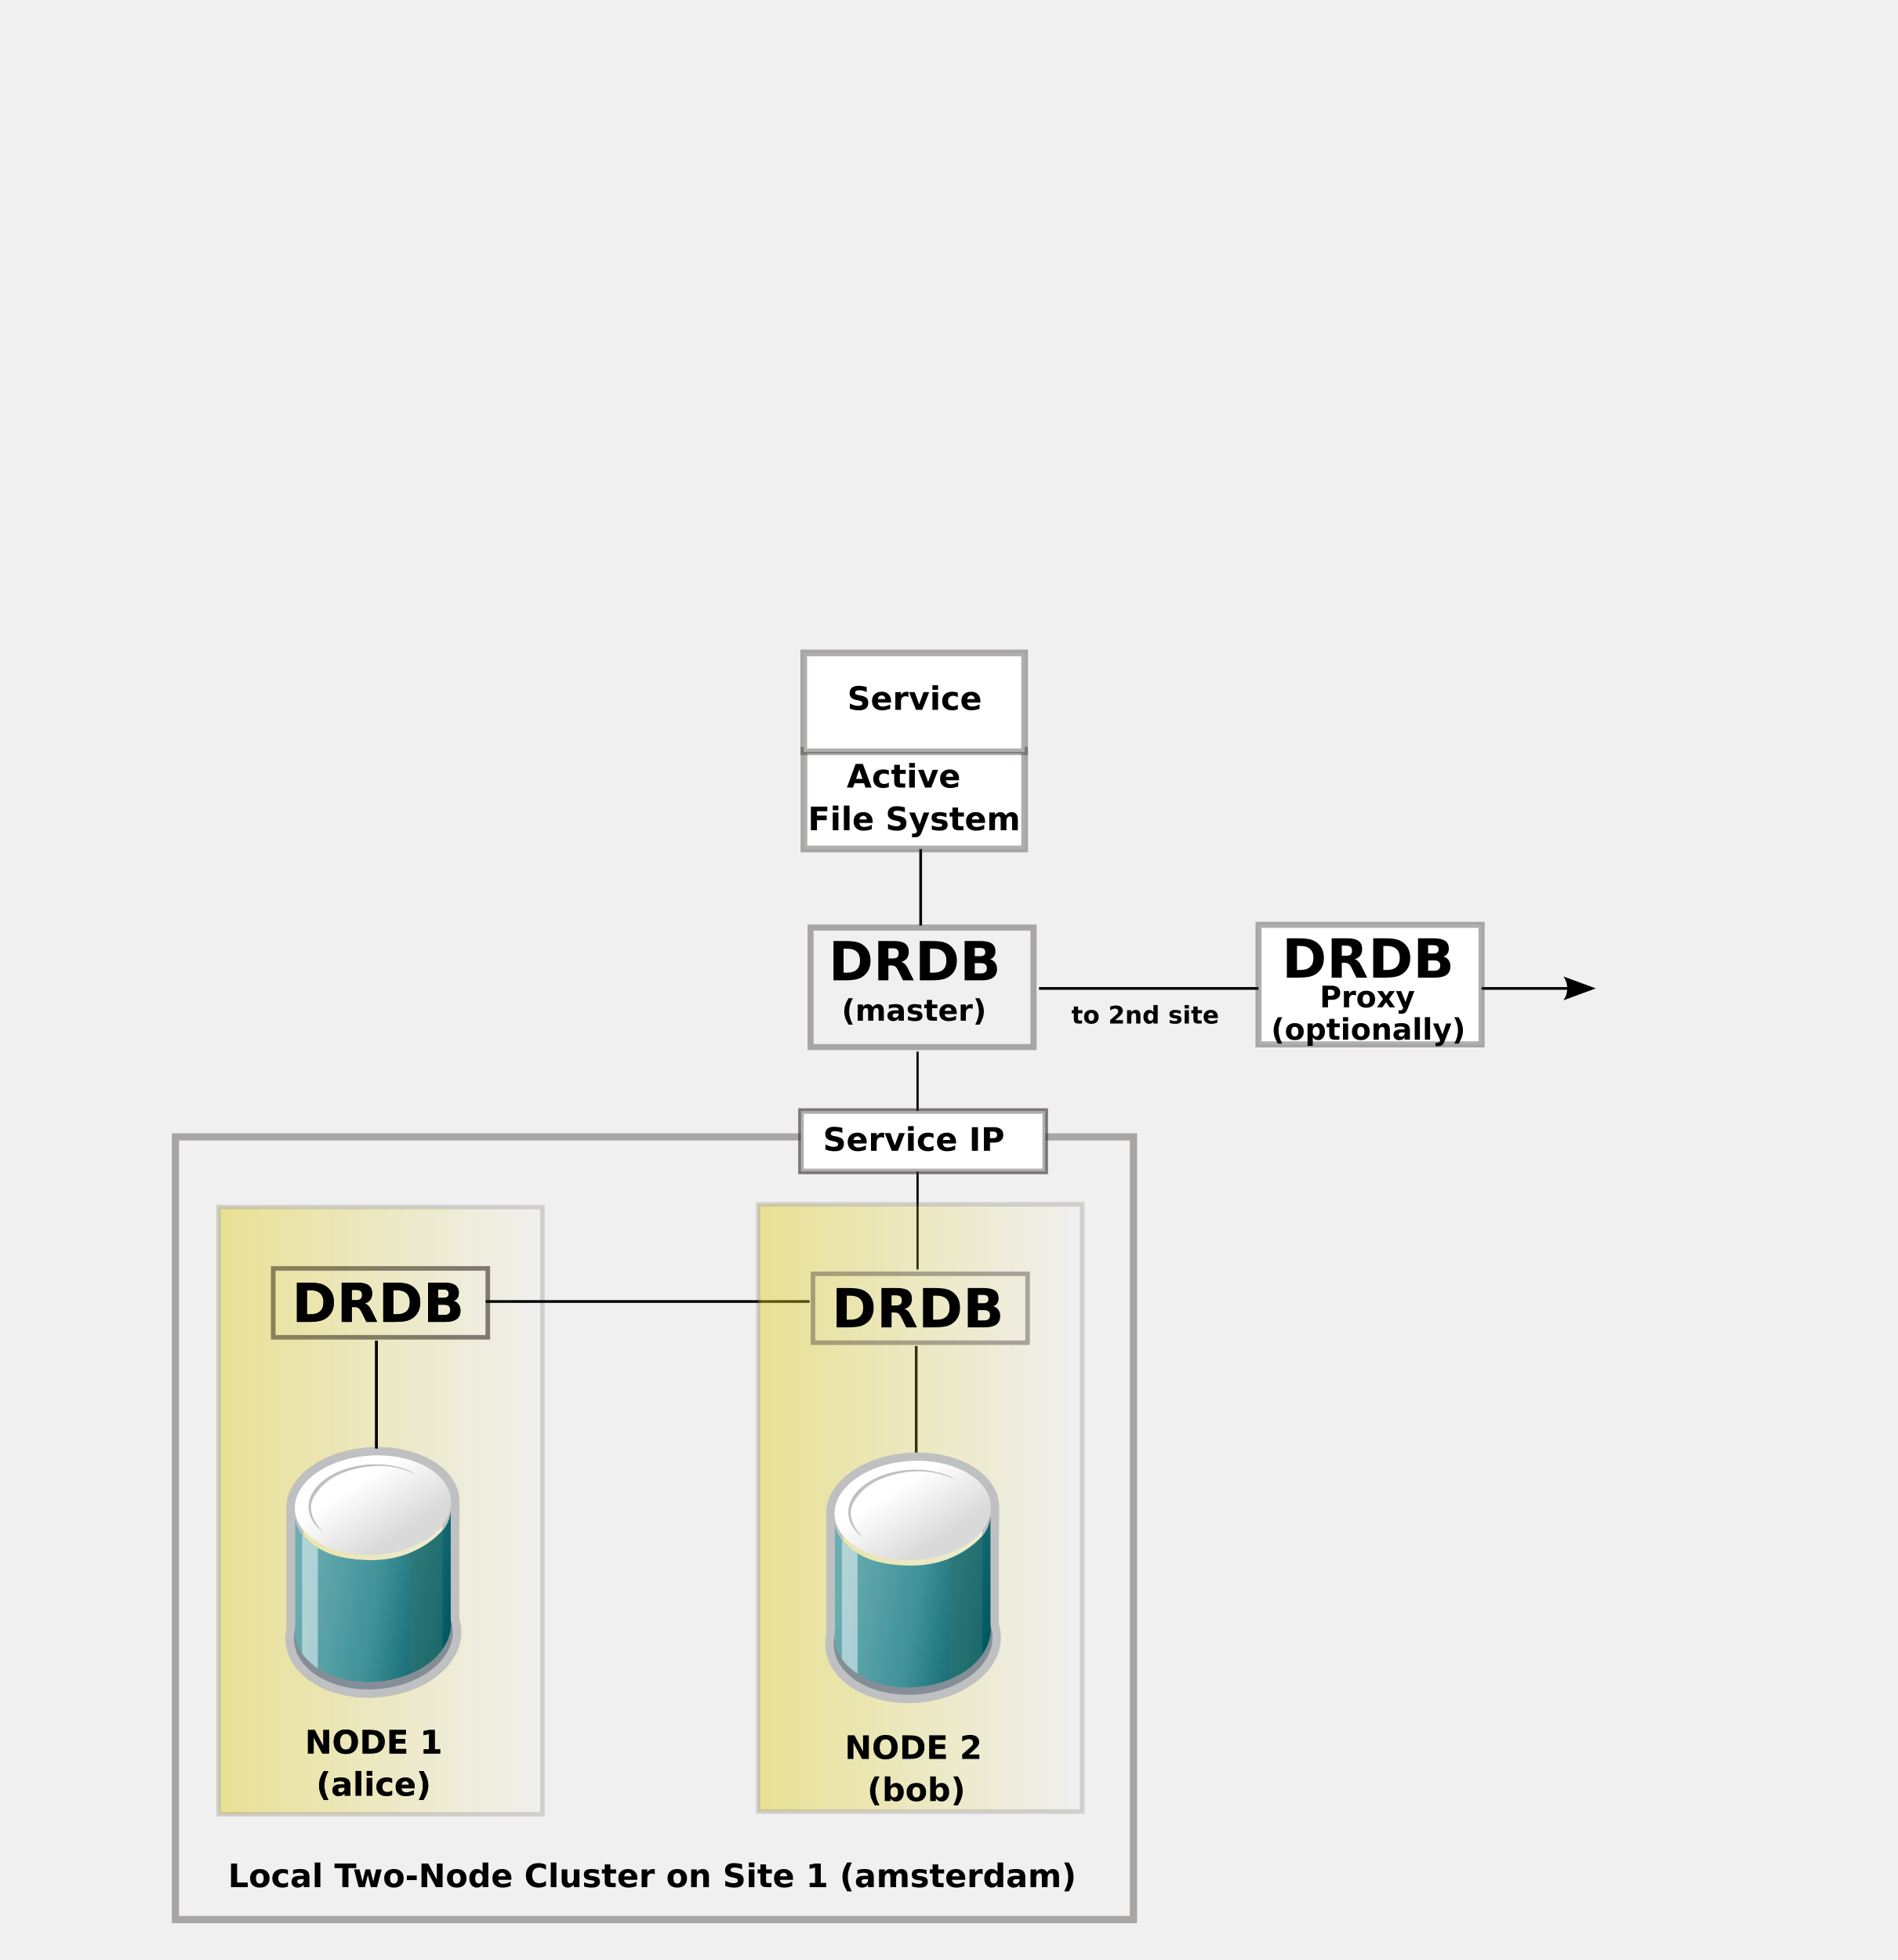
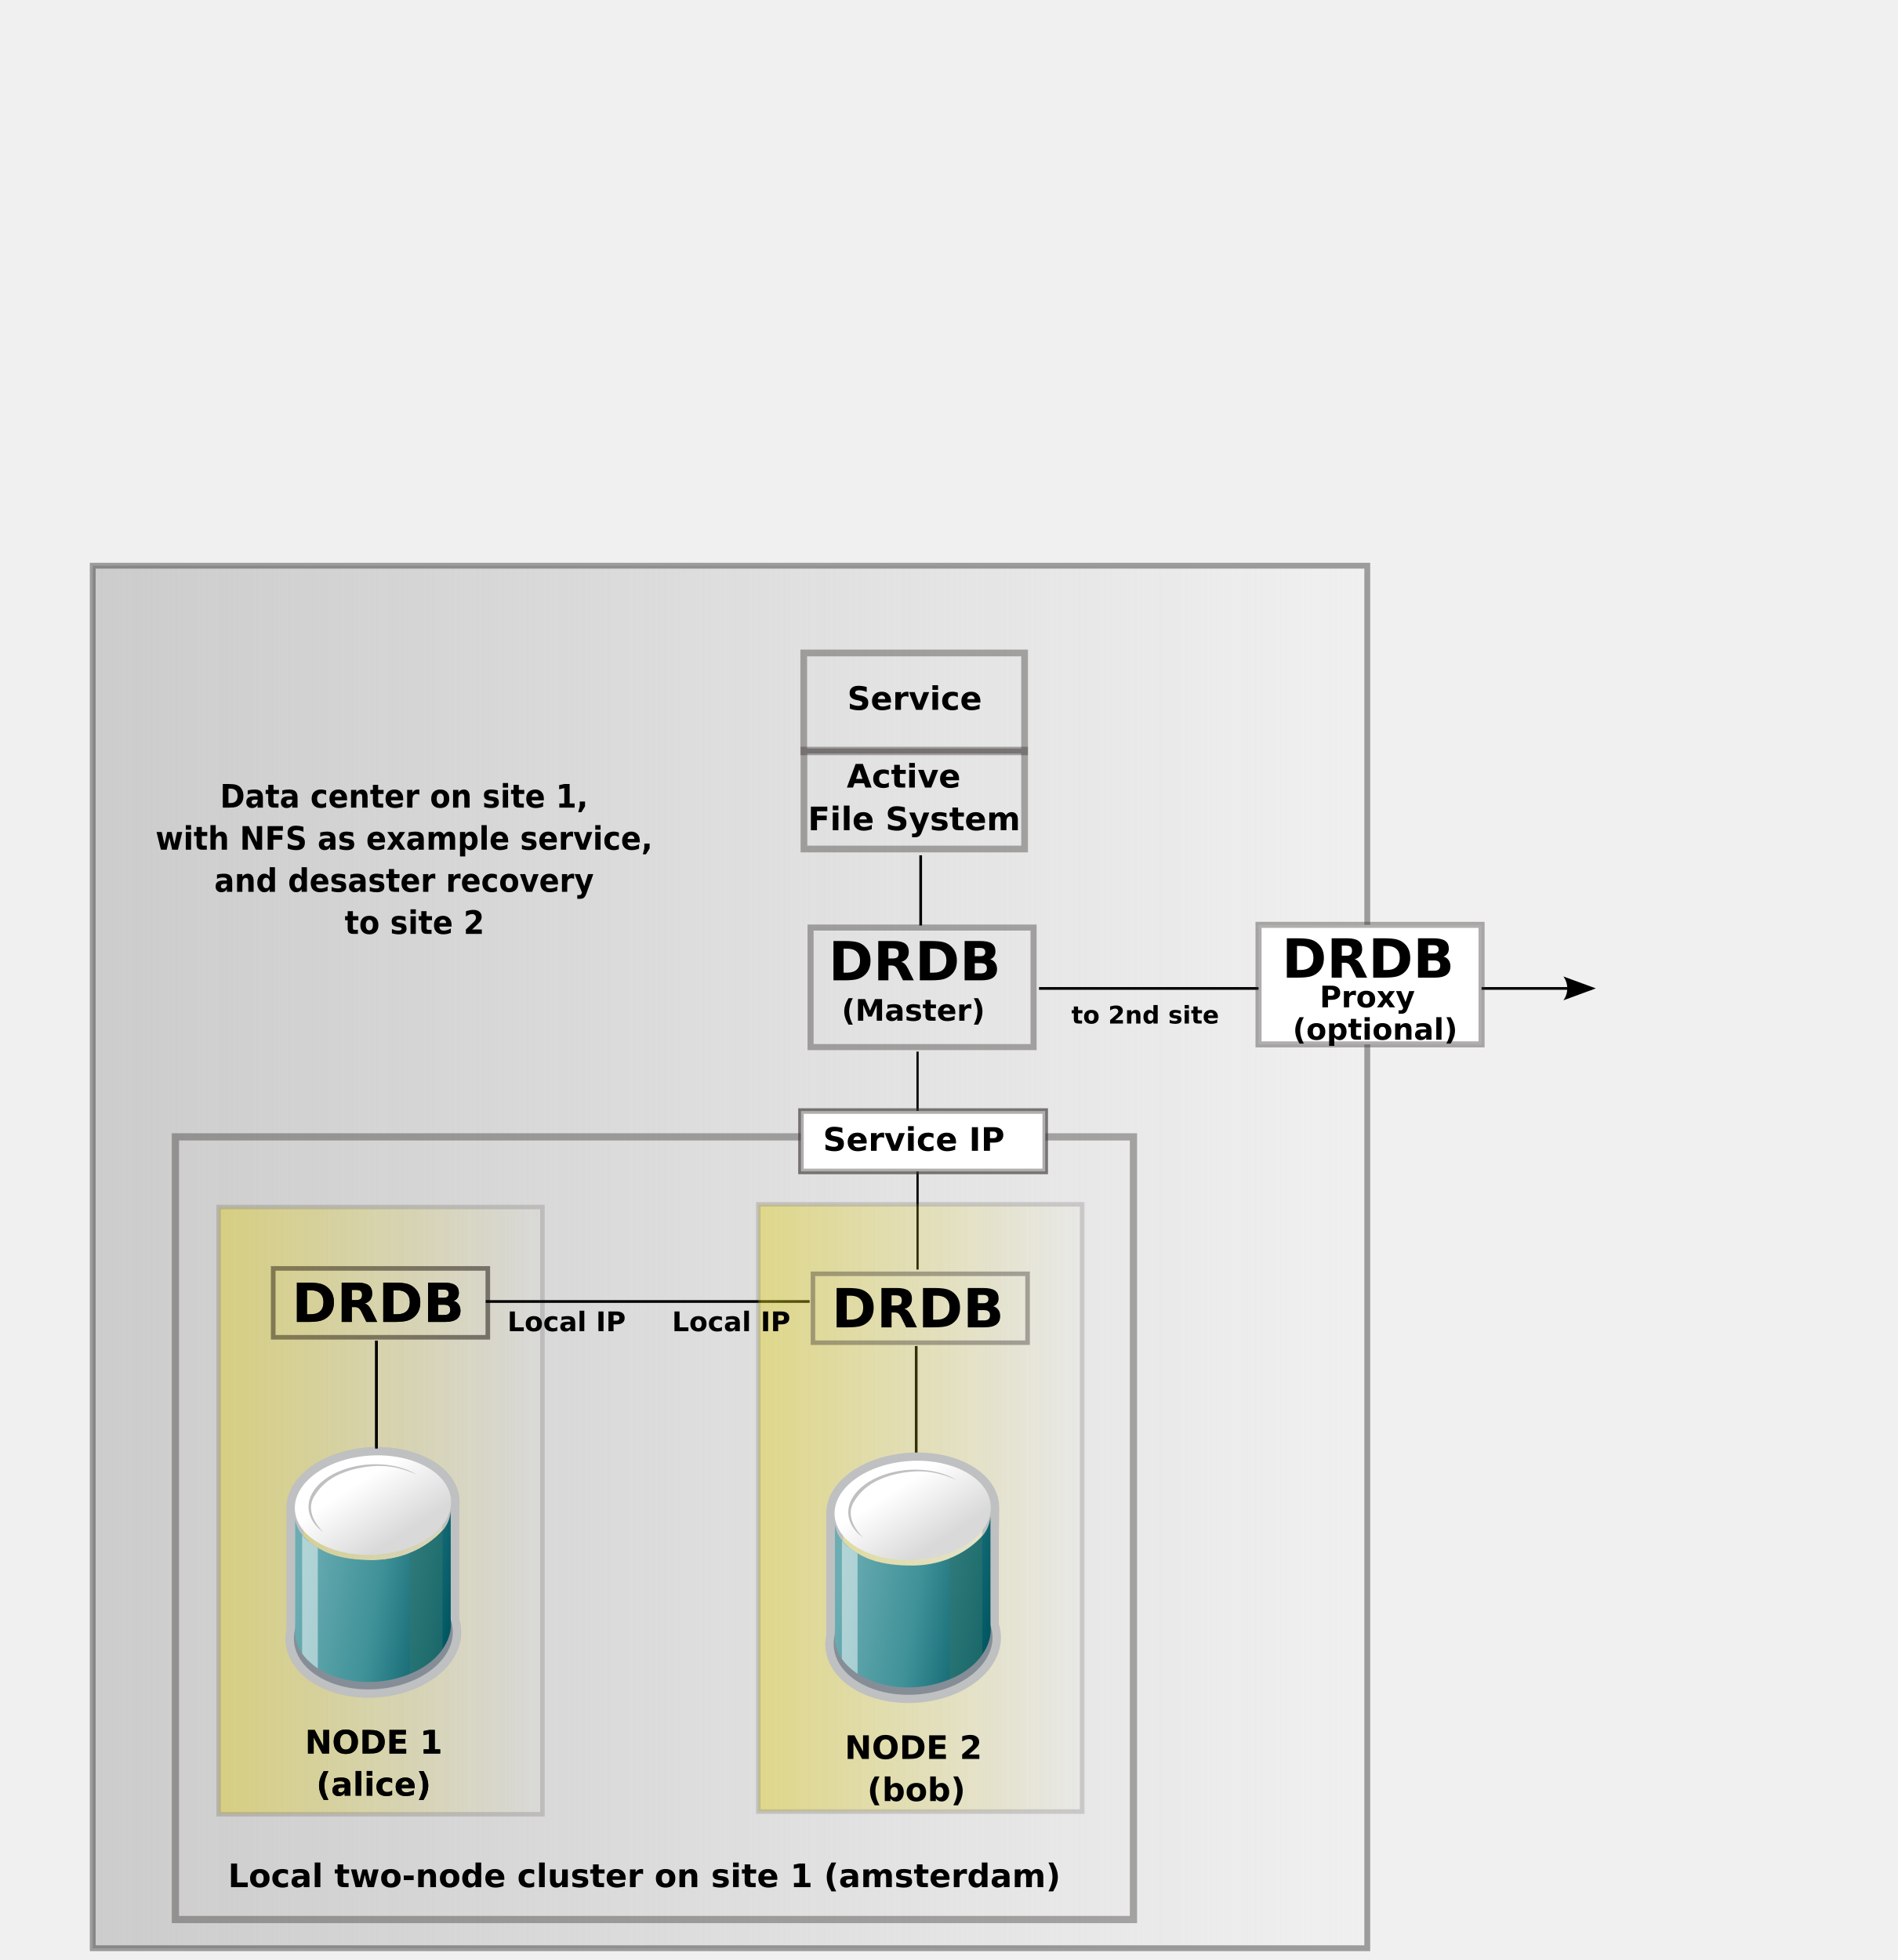
<svg xmlns="http://www.w3.org/2000/svg" xmlns:xlink="http://www.w3.org/1999/xlink" version="1.2" width="703.188" height="726.25" id="svg2">
  <defs id="defs4">
+     <linearGradient id="linearGradient6430">
+       <stop id="stop6432" style="stop-color:#cccccc;stop-opacity:1" offset="0" />
+       <stop id="stop6434" style="stop-color:#cccccc;stop-opacity:0" offset="1" />
+     </linearGradient>
+     <linearGradient id="linearGradient6363">
+       <stop id="stop6365" style="stop-color:#808000;stop-opacity:1" offset="0" />
+       <stop id="stop6367" style="stop-color:#808000;stop-opacity:0" offset="1" />
+     </linearGradient>
    <linearGradient id="linearGradient4055">
      <stop id="stop4057" style="stop-color:#000000;stop-opacity:1" offset="0" />
    </linearGradient>
    <linearGradient id="linearGradient14946">
      <stop id="stop14948" style="stop-color:#000000;stop-opacity:1" offset="0" />
      <stop id="stop14950" style="stop-color:#000000;stop-opacity:0" offset="1" />
    </linearGradient>
    <linearGradient id="linearGradient14862">
      <stop id="stop14864" style="stop-color:#decd1f;stop-opacity:1" offset="0" />
      <stop id="stop14866" style="stop-color:#decd1f;stop-opacity:0" offset="1" />
    </linearGradient>
    <linearGradient id="linearGradient14852">
      <stop id="stop14854" style="stop-color:#decd1f;stop-opacity:1" offset="0" />
      <stop id="stop14856" style="stop-color:#decd1f;stop-opacity:0" offset="1" />
    </linearGradient>
    <linearGradient id="linearGradient13113">
      <stop id="stop13115" style="stop-color:#393231;stop-opacity:1" offset="0" />
      <stop id="stop13117" style="stop-color:#393231;stop-opacity:0" offset="1" />
    </linearGradient>
    <linearGradient id="linearGradient12738">
      <stop id="stop12740" style="stop-color:#000000;stop-opacity:1" offset="0" />
    </linearGradient>
    <linearGradient id="linearGradient4685">
      <stop id="stop4687" style="stop-color:#000000;stop-opacity:1" offset="0" />
      <stop id="stop4689" style="stop-color:#000000;stop-opacity:0" offset="1" />
    </linearGradient>
    <marker refX="0" refY="0" orient="auto" id="marker4741" style="overflow:visible">
      <path d="M 8.719,4.034 -2.207,0.016 8.719,-4.002 c -1.745,2.372 -1.735,5.617 -6e-7,8.035 z" transform="matrix(-1.1,0,0,-1.1,-1.1,0)" id="path4505" style="font-size:12px;fill-rule:evenodd;stroke-width:0.625;stroke-linejoin:round" />
    </marker>
    <linearGradient id="linearGradient6317">
      <stop id="stop6319" style="stop-color:#000000;stop-opacity:1" offset="0" />
    </linearGradient>
    <marker refX="0" refY="0" orient="auto" id="Arrow2Lend" style="overflow:visible">
      <path d="M 8.719,4.034 -2.207,0.016 8.719,-4.002 c -1.745,2.372 -1.735,5.617 -6e-7,8.035 z" transform="matrix(-1.1,0,0,-1.1,-1.1,0)" id="path4446" style="fill-rule:evenodd;stroke-width:0.625;stroke-linejoin:round" />
    </marker>
    <marker refX="0" refY="0" orient="auto" id="Arrow2Lendh" style="overflow:visible">
      <path d="M 8.719,4.034 -2.207,0.016 8.719,-4.002 c -1.745,2.372 -1.735,5.617 -6e-7,8.035 z" transform="matrix(-1.1,0,0,-1.1,-1.1,0)" id="path6876" style="fill:#eb001d;fill-rule:evenodd;stroke:#eb001d;stroke-width:0.625;stroke-linejoin:round" />
    </marker>
    <marker refX="0" refY="0" orient="auto" id="Arrow2Lendhp" style="overflow:visible">
      <path d="M 8.719,4.034 -2.207,0.016 8.719,-4.002 c -1.745,2.372 -1.735,5.617 -6e-7,8.035 z" transform="matrix(-1.1,0,0,-1.1,-1.1,0)" id="path7121" style="fill:#eb1e51;fill-rule:evenodd;stroke:#eb1e51;stroke-width:0.625;stroke-linejoin:round" />
    </marker>
    <marker refX="0" refY="0" orient="auto" id="Arrow2Lendhpx" style="overflow:visible">
      <path d="M 8.719,4.034 -2.207,0.016 8.719,-4.002 c -1.745,2.372 -1.735,5.617 -6e-7,8.035 z" transform="matrix(-1.1,0,0,-1.1,-1.1,0)" id="path3122" style="fill:#ff0000;fill-rule:evenodd;stroke:#ff0000;stroke-width:0.625;stroke-linejoin:round" />
    </marker>
    <marker refX="0" refY="0" orient="auto" id="Arrow2Lendhpxl" style="overflow:visible">
      <path d="M 8.719,4.034 -2.207,0.016 8.719,-4.002 c -1.745,2.372 -1.735,5.617 -6e-7,8.035 z" transform="matrix(-1.1,0,0,-1.1,-1.1,0)" id="path6109" style="fill:#008e00;fill-rule:evenodd;stroke:#008e00;stroke-width:0.625;stroke-linejoin:round" />
    </marker>
    <marker refX="0" refY="0" orient="auto" id="Arrow2Lendhpxi" style="overflow:visible">
      <path d="M 8.719,4.034 -2.207,0.016 8.719,-4.002 c -1.745,2.372 -1.735,5.617 -6e-7,8.035 z" transform="matrix(-1.1,0,0,-1.1,-1.1,0)" id="path6834" style="fill:#007600;fill-rule:evenodd;stroke:#007600;stroke-width:0.625;stroke-linejoin:round" />
    </marker>
    <linearGradient x1="83.083" y1="557.162" x2="251.25" y2="557.162" id="linearGradient4695" xlink:href="#linearGradient4685" gradientUnits="userSpaceOnUse" />
    <linearGradient x1="438.562" y1="272.597" x2="456.949" y2="275.703" id="SVGID_29_" gradientUnits="userSpaceOnUse">
      <stop id="stop12283" style="stop-color:#6badb3;stop-opacity:1" offset="0" />
      <stop id="stop12285" style="stop-color:#3f9198;stop-opacity:1" offset="0.517" />
      <stop id="stop12287" style="stop-color:#005762;stop-opacity:1" offset="1" />
    </linearGradient>
    <linearGradient x1="445.584" y1="260.909" x2="452.468" y2="271.403" id="SVGID_30_" gradientUnits="userSpaceOnUse">
      <stop id="stop12292" style="stop-color:#ffffff;stop-opacity:1" offset="0" />
      <stop id="stop12294" style="stop-color:#d8d9d8;stop-opacity:1" offset="0.646" />
    </linearGradient>
    <linearGradient x1="438.562" y1="272.597" x2="456.949" y2="275.703" id="linearGradient12522" xlink:href="#SVGID_29_" gradientUnits="userSpaceOnUse" />
    <linearGradient x1="445.584" y1="260.909" x2="452.468" y2="271.403" id="linearGradient12524" xlink:href="#SVGID_30_" gradientUnits="userSpaceOnUse" />
    <linearGradient x1="438.562" y1="272.597" x2="456.949" y2="275.703" id="SVGID_29_-4" gradientUnits="userSpaceOnUse">
      <stop id="stop12283-0" style="stop-color:#6badb3;stop-opacity:1" offset="0" />
      <stop id="stop12285-0" style="stop-color:#3f9198;stop-opacity:1" offset="0.517" />
      <stop id="stop12287-7" style="stop-color:#005762;stop-opacity:1" offset="1" />
    </linearGradient>
    <linearGradient x1="445.584" y1="260.909" x2="452.468" y2="271.403" id="SVGID_30_-6" gradientUnits="userSpaceOnUse">
      <stop id="stop12292-8" style="stop-color:#ffffff;stop-opacity:1" offset="0" />
      <stop id="stop12294-8" style="stop-color:#d8d9d8;stop-opacity:1" offset="0.646" />
    </linearGradient>
    <linearGradient x1="438.562" y1="272.597" x2="456.949" y2="275.703" id="SVGID_29_-0" gradientUnits="userSpaceOnUse">
      <stop id="stop12283-3" style="stop-color:#6badb3;stop-opacity:1" offset="0" />
      <stop id="stop12285-8" style="stop-color:#3f9198;stop-opacity:1" offset="0.517" />
      <stop id="stop12287-4" style="stop-color:#005762;stop-opacity:1" offset="1" />
    </linearGradient>
    <linearGradient x1="445.584" y1="260.909" x2="452.468" y2="271.403" id="SVGID_30_-9" gradientUnits="userSpaceOnUse">
      <stop id="stop12292-81" style="stop-color:#ffffff;stop-opacity:1" offset="0" />
      <stop id="stop12294-9" style="stop-color:#d8d9d8;stop-opacity:1" offset="0.646" />
    </linearGradient>
    <linearGradient x1="438.562" y1="272.597" x2="456.949" y2="275.703" id="linearGradient12522-0" xlink:href="#SVGID_29_-5" gradientUnits="userSpaceOnUse" />
    <linearGradient x1="438.562" y1="272.597" x2="456.949" y2="275.703" id="SVGID_29_-5" gradientUnits="userSpaceOnUse">
      <stop id="stop12283-03" style="stop-color:#6badb3;stop-opacity:1" offset="0" />
      <stop id="stop12285-4" style="stop-color:#3f9198;stop-opacity:1" offset="0.517" />
      <stop id="stop12287-46" style="stop-color:#005762;stop-opacity:1" offset="1" />
    </linearGradient>
    <linearGradient x1="445.584" y1="260.909" x2="452.468" y2="271.403" id="linearGradient12524-9" xlink:href="#SVGID_30_-3" gradientUnits="userSpaceOnUse" />
    <linearGradient x1="445.584" y1="260.909" x2="452.468" y2="271.403" id="SVGID_30_-3" gradientUnits="userSpaceOnUse">
      <stop id="stop12292-6" style="stop-color:#ffffff;stop-opacity:1" offset="0" />
      <stop id="stop12294-4" style="stop-color:#d8d9d8;stop-opacity:1" offset="0.646" />
    </linearGradient>
    <linearGradient x1="73.9" y1="558.75" x2="196.1" y2="558.75" id="linearGradient13119" xlink:href="#linearGradient13113" gradientUnits="userSpaceOnUse" />
    <linearGradient x1="89.162" y1="558.75" x2="195.837" y2="558.75" id="linearGradient14858" xlink:href="#linearGradient14852" gradientUnits="userSpaceOnUse" />
    <linearGradient x1="94.162" y1="563.75" x2="215.837" y2="563.75" id="linearGradient14868" xlink:href="#linearGradient14862" gradientUnits="userSpaceOnUse" gradientTransform="translate(186,-5)" />
    <linearGradient x1="94.162" y1="563.75" x2="215.837" y2="563.75" id="linearGradient14868-3" xlink:href="#linearGradient14862-7" gradientUnits="userSpaceOnUse" gradientTransform="translate(178,-1)" />
    <linearGradient id="linearGradient14862-7">
      <stop id="stop14864-8" style="stop-color:#decd1f;stop-opacity:1" offset="0" />
      <stop id="stop14866-4" style="stop-color:#decd1f;stop-opacity:0" offset="1" />
    </linearGradient>
    <linearGradient x1="94.162" y1="563.75" x2="215.837" y2="563.75" id="linearGradient14885" xlink:href="#linearGradient14862-7" gradientUnits="userSpaceOnUse" gradientTransform="translate(-14,-4)" />
+     <linearGradient x1="28.977" y1="426.25" x2="501.024" y2="426.25" id="linearGradient6369" xlink:href="#linearGradient6363" gradientUnits="userSpaceOnUse" />
+     <linearGradient x1="33.28" y1="448.25" x2="644.72" y2="448.25" id="linearGradient6436" xlink:href="#linearGradient6430" gradientUnits="userSpaceOnUse" gradientTransform="matrix(0.7756202,0,0,0.9366882,7.564752,45.87953)" />
  </defs>
+   <rect width="472.277" height="512.277" x="34.361" y="209.612" id="rect6388" style="fill:url(#linearGradient6436);fill-opacity:1;fill-rule:nonzero;stroke:#1a1a1a;stroke-width:2.163;stroke-miterlimit:4;stroke-opacity:0.392;stroke-dasharray:none" />
  <flowRoot id="flowRoot12674" xml:space="preserve" style="font-size:12px;font-style:normal;font-variant:normal;font-weight:normal;font-stretch:normal;text-align:start;line-height:130%;letter-spacing:0px;word-spacing:0px;writing-mode:lr-tb;text-anchor:start;fill:#000000;fill-opacity:1;stroke:none;font-family:Courier;-inkscape-font-specification:Courier">
    <flowRegion id="flowRegion12676">
      <rect width="181.578" height="37.468" x="57.644" y="433.228" id="rect12678" />
    </flowRegion>
    <flowPara id="flowPara12680" />
  </flowRoot>
  <flowRoot transform="matrix(10.34438,0,0,2.564094,-506.657,-702.1642)" id="flowRoot12682" xml:space="preserve" style="font-size:12px;font-style:normal;font-variant:normal;font-weight:normal;font-stretch:normal;text-align:start;line-height:130%;letter-spacing:0px;word-spacing:0px;writing-mode:lr-tb;text-anchor:start;fill:#000000;fill-opacity:1;stroke:none;font-family:Courier;-inkscape-font-specification:Courier">
    <flowRegion id="flowRegion12684">
      <rect width="142.188" height="24.018" x="53.801" y="444.757" id="rect12686" />
    </flowRegion>
    <flowPara id="flowPara12688" />
  </flowRoot>
  <rect width="130" height="5" x="100" y="446.25" id="rect12736" style="fill:#ffffff;fill-opacity:0;stroke:#393231;stroke-width:1.2;stroke-miterlimit:4;stroke-opacity:0;stroke-dasharray:none" />
  <rect width="90" height="25" x="110" y="456.25" id="rect12744" style="fill:#ffffff;fill-opacity:0;stroke:#393231;stroke-width:1.2;stroke-miterlimit:4;stroke-opacity:0;stroke-dasharray:none" />
  <rect width="65" height="25" x="230" y="441.25" id="rect12746" style="fill:#ffffff;fill-opacity:0;stroke:#393231;stroke-width:1.2;stroke-miterlimit:4;stroke-opacity:0;stroke-dasharray:none" />
  <text x="307" y="363.25" id="text12690-9-5" xml:space="preserve" style="font-size:20px;font-style:normal;font-variant:normal;font-weight:bold;font-stretch:normal;text-align:start;line-height:130%;letter-spacing:0px;word-spacing:0px;writing-mode:lr-tb;text-anchor:start;fill:#000000;fill-opacity:1;stroke:none;font-family:DejaVu Sans;-inkscape-font-specification:DejaVu Sans Bold">
    <tspan x="307" y="363.25" id="tspan5533">DRDB</tspan>
  </text>
  <rect width="83.557" height="28.536" x="298.886" y="343.076" id="rect12724-5-6" style="fill:none;stroke:#393231;stroke-width:1.31;stroke-miterlimit:4;stroke-opacity:0;stroke-dasharray:none" />
  <rect width="82.633" height="44.286" x="300.355" y="343.692" id="rect12748-8-2" style="fill:#ffffff;fill-opacity:0;stroke:#393231;stroke-width:2.25;stroke-miterlimit:4;stroke-opacity:0.392;stroke-dasharray:none;stroke-dashoffset:0" />
  <g id="g12849">
    <g transform="matrix(3.113427,0,0,3.054428,-1254.646,-247.5442)" id="g12272">
      <path d="m 456.768,278.091 c -0.035,-0.161 -0.086,-0.315 -0.137,-0.471 -0.004,-0.038 -0.002,-0.077 -0.008,-0.115 v -10.738 l 0.045,-3.468 -0.012,0.001 c 0.002,-0.299 -0.02,-0.599 -0.088,-0.899 -0.746,-3.263 -5.469,-5.359 -10.549,-4.681 -4.473,0.596 -7.729,3.14 -7.939,5.966 l 0,0 v 0.005 c -0.012,0.178 -0.012,0.355 0,0.533 v 0.327 0.966 13.251 -11.298 l 0.031,0.023 v 10.408 c 0,0 -0.021,0.381 -0.02,0.828 -0.004,0.012 -0.01,0.024 -0.012,0.038 -0.15,0.648 -0.164,1.318 -0.02,1.99 0.758,3.55 5.559,5.83 10.725,5.094 5.169,-0.736 8.741,-4.212 7.984,-7.76 z" id="path12274" style="fill:none;stroke:#bfc0c1;stroke-width:2;stroke-linecap:round;stroke-linejoin:round" />
      <g id="g12276">
        <path d="m 456.768,278.091 c 0.758,3.548 -2.814,7.023 -7.982,7.761 -5.166,0.736 -9.967,-1.544 -10.725,-5.094 -0.758,-3.549 2.814,-7.022 7.982,-7.761 5.166,-0.735 9.967,1.545 10.725,5.094 z" id="path12278" style="fill:#858e96" />
        <g id="g12280">
          <linearGradient x1="438.562" y1="272.597" x2="456.949" y2="275.703" id="linearGradient12397" gradientUnits="userSpaceOnUse">
            <stop id="stop12399" style="stop-color:#6badb3;stop-opacity:1" offset="0" />
            <stop id="stop12401" style="stop-color:#3f9198;stop-opacity:1" offset="0.517" />
            <stop id="stop12403" style="stop-color:#005762;stop-opacity:1" offset="1" />
          </linearGradient>
          <path d="m 456.623,277.505 v -12.796 -0.185 c 0,0 0.01,-0.079 0.014,-0.125 0.006,-0.063 0,-0.061 -0.063,0.315 -0.063,0.366 -0.178,0.79 -0.391,1.212 -0.125,0.247 -0.281,0.494 -0.48,0.729 -0.891,1.056 -2.324,2.134 -4.029,2.823 -1.391,0.563 -2.973,0.844 -4.508,0.832 -1.516,-0.012 -3.238,-0.164 -4.732,-0.701 -1.383,-0.496 -2.566,-1.346 -3.305,-2.152 -0.52,-0.568 -0.803,-1.197 -0.951,-1.781 -0.027,-0.104 -0.068,-0.309 -0.068,-0.309 l 0.002,0.148 V 277.9 c 0,0 -0.076,1.257 0.057,1.898 0.744,3.591 5.467,5.897 10.549,5.152 4.889,-0.715 8.317,-3.998 7.905,-7.445 z" id="path12289" style="fill:url(#linearGradient12522)" />
          <linearGradient x1="445.584" y1="260.909" x2="452.468" y2="271.403" id="linearGradient12406" gradientUnits="userSpaceOnUse">
            <stop id="stop12408" style="stop-color:#ffffff;stop-opacity:1" offset="0" />
            <stop id="stop12410" style="stop-color:#d8d9d8;stop-opacity:1" offset="0.646" />
          </linearGradient>
          <path d="m 456.568,262.401 c 0.746,3.263 -2.77,6.458 -7.852,7.134 -5.082,0.679 -9.805,-1.418 -10.549,-4.68 -0.744,-3.264 2.77,-6.458 7.852,-7.135 5.081,-0.678 9.803,1.418 10.549,4.681 z" id="path12296" style="fill:url(#linearGradient12524)" />
          <path d="m 455.641,266.746 v 14.388 c -0.826,1.216 -2.201,2.353 -3.887,2.961 v -14.651 c 1.685,-0.609 3.004,-1.763 3.887,-2.698 z" id="path12298" style="opacity:0.49;fill:#33776e" />
          <path d="m 438.939,281.628 v -14.369 c 0.494,0.661 0.852,0.833 1.865,1.578 v 14.612 c -1.007,-0.737 -1.517,-1.306 -1.865,-1.821 z" id="path12300" style="opacity:0.48;fill:#ffffff" />
          <path d="m 452.164,259.685 c 0.158,0.083 0.457,0.261 0.457,0.261 0,0 -0.928,-0.446 -2.082,-0.755 -0.732,-0.196 -1.563,-0.304 -2.285,-0.312 -1.188,-0.016 -3.102,0.195 -4.891,1.017 -1.168,0.538 -2.271,1.391 -3.025,2.737 -1.219,2.17 1.176,4.322 1.176,4.322 0,0 -0.396,-0.304 -0.572,-0.468 -0.588,-0.555 -0.996,-1.209 -1.162,-1.934 -0.604,-2.643 2.244,-5.229 6.357,-5.778 2.258,-0.3 4.429,0.075 6.027,0.91 z" id="path12302" style="fill:#bfc0c1" />
        </g>
      </g>
    </g>
    <text x="108.169" y="489.832" id="text12690" xml:space="preserve" style="font-size:20px;font-style:normal;font-variant:normal;font-weight:bold;font-stretch:normal;text-align:start;line-height:130%;letter-spacing:0px;word-spacing:0px;writing-mode:lr-tb;text-anchor:start;fill:#000000;fill-opacity:1;stroke:none;font-family:DejaVu Sans;-inkscape-font-specification:DejaVu Sans Bold">
      <tspan x="108.169" y="489.832" id="tspan12692">DRDB</tspan>
    </text>
    <rect width="83.557" height="28.536" x="100.055" y="469.659" id="rect12724" style="fill:none;stroke:#393231;stroke-width:1.31;stroke-miterlimit:4;stroke-opacity:0;stroke-dasharray:none" />
    <rect width="79.525" height="25.525" x="101.238" y="469.988" id="rect12748" style="fill:#ffffff;fill-opacity:0;stroke:#393231;stroke-width:1.675;stroke-miterlimit:4;stroke-opacity:0.392;stroke-dasharray:none;stroke-dashoffset:0" />
    <path d="m 139.5,536.75 0,-40" id="path12820" style="fill:none;stroke:#000000;stroke-width:1px;stroke-linecap:butt;stroke-linejoin:miter;stroke-opacity:1" />
    <text x="113" y="649.75" id="text12835" xml:space="preserve" style="font-size:12px;font-style:normal;font-variant:normal;font-weight:bold;font-stretch:normal;text-align:start;line-height:130%;letter-spacing:0px;word-spacing:0px;writing-mode:lr-tb;text-anchor:start;fill:#000000;fill-opacity:1;stroke:none;font-family:DejaVu Sans;-inkscape-font-specification:DejaVu Sans Bold">
      <tspan x="113" y="649.75" id="tspan12839">NODE 1</tspan>
      <tspan x="113" y="665.35" id="tspan12847"> (alice)</tspan>
    </text>
  </g>
  <rect width="120" height="225" x="81" y="447.25" id="rect14860-6" style="opacity:0.442;fill:url(#linearGradient14885);fill-opacity:1;fill-rule:nonzero;stroke:#393231;stroke-width:1.675;stroke-miterlimit:4;stroke-opacity:0.392;stroke-dasharray:none;stroke-dashoffset:0" />
  <g id="g12921">
    <g transform="matrix(3.113427,0,0,3.054428,-1254.646,-247.5442)" id="g12923">
      <path d="m 456.768,278.091 c -0.035,-0.161 -0.086,-0.315 -0.137,-0.471 -0.004,-0.038 -0.002,-0.077 -0.008,-0.115 v -10.738 l 0.045,-3.468 -0.012,0.001 c 0.002,-0.299 -0.02,-0.599 -0.088,-0.899 -0.746,-3.263 -5.469,-5.359 -10.549,-4.681 -4.473,0.596 -7.729,3.14 -7.939,5.966 l 0,0 v 0.005 c -0.012,0.178 -0.012,0.355 0,0.533 v 0.327 0.966 13.251 -11.298 l 0.031,0.023 v 10.408 c 0,0 -0.021,0.381 -0.02,0.828 -0.004,0.012 -0.01,0.024 -0.012,0.038 -0.15,0.648 -0.164,1.318 -0.02,1.99 0.758,3.55 5.559,5.83 10.725,5.094 5.169,-0.736 8.741,-4.212 7.984,-7.76 z" id="path12925" style="fill:none;stroke:#bfc0c1;stroke-width:2;stroke-linecap:round;stroke-linejoin:round" />
      <g id="g12927">
        <path d="m 456.768,278.091 c 0.758,3.548 -2.814,7.023 -7.982,7.761 -5.166,0.736 -9.967,-1.544 -10.725,-5.094 -0.758,-3.549 2.814,-7.022 7.982,-7.761 5.166,-0.735 9.967,1.545 10.725,5.094 z" id="path12929" style="fill:#858e96" />
        <g id="g12931">
          <linearGradient x1="438.562" y1="272.597" x2="456.949" y2="275.703" id="linearGradient12933" gradientUnits="userSpaceOnUse">
            <stop id="stop12935" style="stop-color:#6badb3;stop-opacity:1" offset="0" />
            <stop id="stop12937" style="stop-color:#3f9198;stop-opacity:1" offset="0.517" />
            <stop id="stop12939" style="stop-color:#005762;stop-opacity:1" offset="1" />
          </linearGradient>
          <path d="m 456.623,277.505 v -12.796 -0.185 c 0,0 0.01,-0.079 0.014,-0.125 0.006,-0.063 0,-0.061 -0.063,0.315 -0.063,0.366 -0.178,0.79 -0.391,1.212 -0.125,0.247 -0.281,0.494 -0.48,0.729 -0.891,1.056 -2.324,2.134 -4.029,2.823 -1.391,0.563 -2.973,0.844 -4.508,0.832 -1.516,-0.012 -3.238,-0.164 -4.732,-0.701 -1.383,-0.496 -2.566,-1.346 -3.305,-2.152 -0.52,-0.568 -0.803,-1.197 -0.951,-1.781 -0.027,-0.104 -0.068,-0.309 -0.068,-0.309 l 0.002,0.148 V 277.9 c 0,0 -0.076,1.257 0.057,1.898 0.744,3.591 5.467,5.897 10.549,5.152 4.889,-0.715 8.317,-3.998 7.905,-7.445 z" id="path12941" style="fill:url(#linearGradient12522)" />
          <linearGradient x1="445.584" y1="260.909" x2="452.468" y2="271.403" id="linearGradient12943" gradientUnits="userSpaceOnUse">
            <stop id="stop12945" style="stop-color:#ffffff;stop-opacity:1" offset="0" />
            <stop id="stop12947" style="stop-color:#d8d9d8;stop-opacity:1" offset="0.646" />
          </linearGradient>
          <path d="m 456.568,262.401 c 0.746,3.263 -2.77,6.458 -7.852,7.134 -5.082,0.679 -9.805,-1.418 -10.549,-4.68 -0.744,-3.264 2.77,-6.458 7.852,-7.135 5.081,-0.678 9.803,1.418 10.549,4.681 z" id="path12949" style="fill:url(#linearGradient12524)" />
          <path d="m 455.641,266.746 v 14.388 c -0.826,1.216 -2.201,2.353 -3.887,2.961 v -14.651 c 1.685,-0.609 3.004,-1.763 3.887,-2.698 z" id="path12951" style="opacity:0.49;fill:#33776e" />
          <path d="m 438.939,281.628 v -14.369 c 0.494,0.661 0.852,0.833 1.865,1.578 v 14.612 c -1.007,-0.737 -1.517,-1.306 -1.865,-1.821 z" id="path12953" style="opacity:0.48;fill:#ffffff" />
          <path d="m 452.164,259.685 c 0.158,0.083 0.457,0.261 0.457,0.261 0,0 -0.928,-0.446 -2.082,-0.755 -0.732,-0.196 -1.563,-0.304 -2.285,-0.312 -1.188,-0.016 -3.102,0.195 -4.891,1.017 -1.168,0.538 -2.271,1.391 -3.025,2.737 -1.219,2.17 1.176,4.322 1.176,4.322 0,0 -0.396,-0.304 -0.572,-0.468 -0.588,-0.555 -0.996,-1.209 -1.162,-1.934 -0.604,-2.643 2.244,-5.229 6.357,-5.778 2.258,-0.3 4.429,0.075 6.027,0.91 z" id="path12955" style="fill:#bfc0c1" />
        </g>
      </g>
    </g>
    <text x="108.169" y="489.832" id="text12957" xml:space="preserve" style="font-size:20px;font-style:normal;font-variant:normal;font-weight:bold;font-stretch:normal;text-align:start;line-height:130%;letter-spacing:0px;word-spacing:0px;writing-mode:lr-tb;text-anchor:start;fill:#000000;fill-opacity:1;stroke:none;font-family:DejaVu Sans;-inkscape-font-specification:DejaVu Sans Bold">
      <tspan x="108.169" y="489.832" id="tspan12959">DRDB</tspan>
    </text>
    <rect width="83.557" height="28.536" x="100.055" y="469.659" id="rect12961" style="fill:none;stroke:#393231;stroke-width:1.31;stroke-miterlimit:4;stroke-opacity:0;stroke-dasharray:none" />
    <rect width="79.525" height="25.525" x="101.238" y="469.988" id="rect12963" style="fill:#ffffff;fill-opacity:0;stroke:#393231;stroke-width:1.675;stroke-miterlimit:4;stroke-opacity:0.392;stroke-dasharray:none;stroke-dashoffset:0" />
    <path d="m 139.5,536.75 0,-40" id="path12965" style="fill:none;stroke:#000000;stroke-width:1px;stroke-linecap:butt;stroke-linejoin:miter;stroke-opacity:1" />
    <text x="113" y="649.75" id="text12967" xml:space="preserve" style="font-size:12px;font-style:normal;font-variant:normal;font-weight:bold;font-stretch:normal;text-align:start;line-height:130%;letter-spacing:0px;word-spacing:0px;writing-mode:lr-tb;text-anchor:start;fill:#000000;fill-opacity:1;stroke:none;font-family:DejaVu Sans;-inkscape-font-specification:DejaVu Sans Bold">
      <tspan x="113" y="649.75" id="tspan12969">NODE 1</tspan>
      <tspan x="113" y="665.35" id="tspan12971"> (alice)</tspan>
    </text>
    <path d="m 369.5,596.75 0,-40" id="path12965-3" style="fill:none;stroke:#000000;stroke-width:1px;stroke-linecap:butt;stroke-linejoin:miter;stroke-opacity:1" />
    <path d="m 339.5,538.75 0,-40" id="path12965-2" style="fill:none;stroke:#000000;stroke-width:1px;stroke-linecap:butt;stroke-linejoin:miter;stroke-opacity:1" />
    <path d="m 340,389.67 0,80.751" id="path13073-7" style="fill:none;stroke:#000000;stroke-width:0.82px;stroke-linecap:butt;stroke-linejoin:miter;stroke-opacity:1" />
    <path d="m 180,482.25 120,0" id="path13073" style="fill:none;stroke:#000000;stroke-width:1px;stroke-linecap:butt;stroke-linejoin:miter;stroke-opacity:1" />
-     <path d="m 341.158,342.915 0,-40" id="path12965-38" style="fill:none;stroke:#000000;stroke-width:1px;stroke-linecap:butt;stroke-linejoin:miter;stroke-opacity:1" />
+     <path d="m 341.158,342.915 0,-26" id="path12965-38" style="fill:none;stroke:#000000;stroke-width:1px;stroke-linecap:butt;stroke-linejoin:miter;stroke-opacity:1" />
  </g>
  <rect width="120" height="225" x="281" y="446.25" id="rect14860" style="opacity:0.442;fill:url(#linearGradient14868);fill-opacity:1;fill-rule:nonzero;stroke:#393231;stroke-width:1.675;stroke-miterlimit:4;stroke-opacity:0.392;stroke-dasharray:none;stroke-dashoffset:0" />
  <g transform="translate(200,2.000001)" id="g12849-7">
    <g transform="matrix(3.113427,0,0,3.054428,-1254.646,-247.5442)" id="g12272-4">
      <path d="m 456.768,278.091 c -0.035,-0.161 -0.086,-0.315 -0.137,-0.471 -0.004,-0.038 -0.002,-0.077 -0.008,-0.115 v -10.738 l 0.045,-3.468 -0.012,0.001 c 0.002,-0.299 -0.02,-0.599 -0.088,-0.899 -0.746,-3.263 -5.469,-5.359 -10.549,-4.681 -4.473,0.596 -7.729,3.14 -7.939,5.966 l 0,0 v 0.005 c -0.012,0.178 -0.012,0.355 0,0.533 v 0.327 0.966 13.251 -11.298 l 0.031,0.023 v 10.408 c 0,0 -0.021,0.381 -0.02,0.828 -0.004,0.012 -0.01,0.024 -0.012,0.038 -0.15,0.648 -0.164,1.318 -0.02,1.99 0.758,3.55 5.559,5.83 10.725,5.094 5.169,-0.736 8.741,-4.212 7.984,-7.76 z" id="path12274-4" style="fill:none;stroke:#bfc0c1;stroke-width:2;stroke-linecap:round;stroke-linejoin:round" />
      <g id="g12276-5">
        <path d="m 456.768,278.091 c 0.758,3.548 -2.814,7.023 -7.982,7.761 -5.166,0.736 -9.967,-1.544 -10.725,-5.094 -0.758,-3.549 2.814,-7.022 7.982,-7.761 5.166,-0.735 9.967,1.545 10.725,5.094 z" id="path12278-4" style="fill:#858e96" />
        <g id="g12280-7">
          <linearGradient x1="438.562" y1="272.597" x2="456.949" y2="275.703" id="linearGradient12397-3" gradientUnits="userSpaceOnUse">
            <stop id="stop12399-2" style="stop-color:#6badb3;stop-opacity:1" offset="0" />
            <stop id="stop12401-3" style="stop-color:#3f9198;stop-opacity:1" offset="0.517" />
            <stop id="stop12403-0" style="stop-color:#005762;stop-opacity:1" offset="1" />
          </linearGradient>
          <path d="m 456.623,277.505 v -12.796 -0.185 c 0,0 0.01,-0.079 0.014,-0.125 0.006,-0.063 0,-0.061 -0.063,0.315 -0.063,0.366 -0.178,0.79 -0.391,1.212 -0.125,0.247 -0.281,0.494 -0.48,0.729 -0.891,1.056 -2.324,2.134 -4.029,2.823 -1.391,0.563 -2.973,0.844 -4.508,0.832 -1.516,-0.012 -3.238,-0.164 -4.732,-0.701 -1.383,-0.496 -2.566,-1.346 -3.305,-2.152 -0.52,-0.568 -0.803,-1.197 -0.951,-1.781 -0.027,-0.104 -0.068,-0.309 -0.068,-0.309 l 0.002,0.148 V 277.9 c 0,0 -0.076,1.257 0.057,1.898 0.744,3.591 5.467,5.897 10.549,5.152 4.889,-0.715 8.317,-3.998 7.905,-7.445 z" id="path12289-3" style="fill:url(#linearGradient12522-0)" />
          <linearGradient x1="445.584" y1="260.909" x2="452.468" y2="271.403" id="linearGradient12406-2" gradientUnits="userSpaceOnUse">
            <stop id="stop12408-7" style="stop-color:#ffffff;stop-opacity:1" offset="0" />
            <stop id="stop12410-8" style="stop-color:#d8d9d8;stop-opacity:1" offset="0.646" />
          </linearGradient>
          <path d="m 456.568,262.401 c 0.746,3.263 -2.77,6.458 -7.852,7.134 -5.082,0.679 -9.805,-1.418 -10.549,-4.68 -0.744,-3.264 2.77,-6.458 7.852,-7.135 5.081,-0.678 9.803,1.418 10.549,4.681 z" id="path12296-2" style="fill:url(#linearGradient12524-9)" />
          <path d="m 455.641,266.746 v 14.388 c -0.826,1.216 -2.201,2.353 -3.887,2.961 v -14.651 c 1.685,-0.609 3.004,-1.763 3.887,-2.698 z" id="path12298-3" style="opacity:0.49;fill:#33776e" />
          <path d="m 438.939,281.628 v -14.369 c 0.494,0.661 0.852,0.833 1.865,1.578 v 14.612 c -1.007,-0.737 -1.517,-1.306 -1.865,-1.821 z" id="path12300-5" style="opacity:0.48;fill:#ffffff" />
          <path d="m 452.164,259.685 c 0.158,0.083 0.457,0.261 0.457,0.261 0,0 -0.928,-0.446 -2.082,-0.755 -0.732,-0.196 -1.563,-0.304 -2.285,-0.312 -1.188,-0.016 -3.102,0.195 -4.891,1.017 -1.168,0.538 -2.271,1.391 -3.025,2.737 -1.219,2.17 1.176,4.322 1.176,4.322 0,0 -0.396,-0.304 -0.572,-0.468 -0.588,-0.555 -0.996,-1.209 -1.162,-1.934 -0.604,-2.643 2.244,-5.229 6.357,-5.778 2.258,-0.3 4.429,0.075 6.027,0.91 z" id="path12302-3" style="fill:#bfc0c1" />
        </g>
      </g>
    </g>
    <text x="108.169" y="489.832" id="text12690-1" xml:space="preserve" style="font-size:20px;font-style:normal;font-variant:normal;font-weight:bold;font-stretch:normal;text-align:start;line-height:130%;letter-spacing:0px;word-spacing:0px;writing-mode:lr-tb;text-anchor:start;fill:#000000;fill-opacity:1;stroke:none;font-family:DejaVu Sans;-inkscape-font-specification:DejaVu Sans Bold">
      <tspan x="108.169" y="489.832" id="tspan12692-8">DRDB</tspan>
    </text>
    <rect width="83.557" height="28.536" x="100.055" y="469.659" id="rect12724-3" style="fill:none;stroke:#393231;stroke-width:1.31;stroke-miterlimit:4;stroke-opacity:0;stroke-dasharray:none" />
    <rect width="79.525" height="25.525" x="101.238" y="469.988" id="rect12748-9" style="fill:#ffffff;fill-opacity:0;stroke:#393231;stroke-width:1.675;stroke-miterlimit:4;stroke-opacity:0.392;stroke-dasharray:none;stroke-dashoffset:0" />
    <text x="113" y="649.75" id="text12835-7" xml:space="preserve" style="font-size:12px;font-style:normal;font-variant:normal;font-weight:bold;font-stretch:normal;text-align:start;line-height:130%;letter-spacing:0px;word-spacing:0px;writing-mode:lr-tb;text-anchor:start;fill:#000000;fill-opacity:1;stroke:none;font-family:DejaVu Sans;-inkscape-font-specification:DejaVu Sans Bold">
      <tspan x="113" y="649.75" id="tspan13054">NODE 2</tspan>
      <tspan x="113" y="665.35" id="tspan13056">  (bob)</tspan>
    </text>
  </g>
  <rect width="355" height="290" x="65" y="421.25" id="rect14910" style="fill:none;stroke:#393231;stroke-width:2.675;stroke-miterlimit:4;stroke-opacity:0.392;stroke-dasharray:none;stroke-dashoffset:0" />
  <text x="84.5" y="699.25" id="text14906" xml:space="preserve" style="font-size:12px;font-style:normal;font-variant:normal;font-weight:bold;font-stretch:normal;text-align:start;line-height:130%;letter-spacing:0px;word-spacing:0px;writing-mode:lr-tb;text-anchor:start;fill:#000000;fill-opacity:1;stroke:none;font-family:DejaVu Sans;-inkscape-font-specification:DejaVu Sans Bold">
-     <tspan x="84.5" y="699.25" id="tspan14974">Local Two-Node Cluster on Site 1 (amsterdam)</tspan>
+     <tspan x="84.5" y="699.25" id="tspan14974">Local two-node cluster on site 1 (amsterdam)</tspan>
  </text>
  <g transform="translate(-6.469257,67.00945)" id="g12813-1">
    <g transform="translate(-40,-162)" id="g12777-6-6">
      <rect width="83.557" height="28.536" x="346.886" y="501.076" id="rect12724-5-6-1" style="fill:none;stroke:#393231;stroke-width:1.31;stroke-miterlimit:4;stroke-opacity:0;stroke-dasharray:none" />
      <rect width="117.854" height="16.573" x="300.158" y="411.36" transform="translate(46.46926,94.99055)" id="rect4061" style="fill:#ffffff;fill-opacity:0;fill-rule:nonzero;stroke:none" />
    </g>
  </g>
  <rect width="90.489" height="22.354" x="296.807" y="411.692" id="rect4067" style="fill:#ffffff;fill-opacity:1;stroke:#393231;stroke-width:2.047;stroke-miterlimit:4;stroke-opacity:0.392;stroke-dasharray:none;stroke-dashoffset:0" />
  <text x="304.951" y="426.409" id="text4069" xml:space="preserve" style="font-size:12px;font-style:normal;font-variant:normal;font-weight:bold;font-stretch:normal;text-align:start;line-height:130%;letter-spacing:0px;word-spacing:0px;writing-mode:lr-tb;text-anchor:start;fill:#000000;fill-opacity:1;stroke:none;font-family:DejaVu Sans;-inkscape-font-specification:DejaVu Sans Bold">
    <tspan x="304.951" y="426.409" id="tspan4071">Service IP</tspan>
  </text>
  <rect width="83.787" height="36.829" x="28.543" y="276.933" id="rect5525" style="opacity:0;fill:#000000;fill-opacity:0;fill-rule:nonzero;stroke:#393231;stroke-opacity:0.392" />
  <text x="311.878" y="378.214" id="text5537" xml:space="preserve" style="font-size:11px;font-style:normal;font-variant:normal;font-weight:bold;font-stretch:normal;text-align:start;line-height:130%;letter-spacing:0px;word-spacing:0px;writing-mode:lr-tb;text-anchor:start;fill:#000000;fill-opacity:1;stroke:none;font-family:DejaVu Sans;-inkscape-font-specification:DejaVu Sans Bold">
-     <tspan x="311.878" y="378.214" id="tspan5539">(master)</tspan>
-   </text>
-   <rect width="81.758" height="36.642" x="297.905" y="277.947" id="rect4067-4" style="fill:#ffffff;fill-opacity:1;stroke:#393231;stroke-width:2.491;stroke-miterlimit:4;stroke-opacity:0.392;stroke-dasharray:none;stroke-dashoffset:0" />
+     <tspan x="311.878" y="378.214" id="tspan5539">(Master)</tspan>
+   </text>
+   <rect width="81.758" height="36.642" x="297.905" y="277.947" id="rect4067-4" style="fill:none;stroke:#393231;stroke-width:2.491;stroke-miterlimit:4;stroke-opacity:0.392;stroke-dasharray:none;stroke-dashoffset:0" />
  <text x="313.75" y="291.823" id="text5600" xml:space="preserve" style="font-size:12px;font-style:normal;font-variant:normal;font-weight:bold;font-stretch:normal;text-align:start;line-height:130%;letter-spacing:0px;word-spacing:0px;writing-mode:lr-tb;text-anchor:start;fill:#000000;fill-opacity:1;stroke:none;font-family:DejaVu Sans;-inkscape-font-specification:DejaVu Sans Bold">
    <tspan x="313.75" y="291.823" id="tspan5646">Active </tspan>
    <tspan x="313.75" y="307.423" id="tspan5648" />
  </text>
-   <rect width="81.836" height="36.641" x="297.826" y="241.948" id="rect4067-4-1" style="fill:#ffffff;fill-opacity:1;stroke:#393231;stroke-width:2.492;stroke-miterlimit:4;stroke-opacity:0.392;stroke-dasharray:none;stroke-dashoffset:0" />
+   <rect width="81.836" height="36.641" x="297.826" y="241.948" id="rect4067-4-1" style="fill:none;stroke:#393231;stroke-width:2.492;stroke-miterlimit:4;stroke-opacity:0.392;stroke-dasharray:none;stroke-dashoffset:0" />
  <text x="313.969" y="263.024" id="text5624" xml:space="preserve" style="font-size:12px;font-style:normal;font-variant:normal;font-weight:bold;font-stretch:normal;text-align:start;line-height:130%;letter-spacing:0px;word-spacing:0px;writing-mode:lr-tb;text-anchor:start;fill:#000000;fill-opacity:1;stroke:none;font-family:DejaVu Sans;-inkscape-font-specification:DejaVu Sans Bold">
    <tspan x="313.969" y="263.024" id="tspan5626">Service</tspan>
  </text>
  <text x="299.366" y="307.634" id="text5650" xml:space="preserve" style="font-size:12px;font-style:normal;font-variant:normal;font-weight:bold;font-stretch:normal;text-align:start;line-height:130%;letter-spacing:0px;word-spacing:0px;writing-mode:lr-tb;text-anchor:start;fill:#000000;fill-opacity:1;stroke:none;font-family:DejaVu Sans;-inkscape-font-specification:DejaVu Sans Bold">
    <tspan x="299.366" y="307.634" id="tspan5652">File System</tspan>
  </text>
-   <use id="use5654" x="0" y="0" width="703.188" height="726.25" xlink:href="#rect4067" />
+   <use id="use5654" style="fill:none" x="0" y="0" width="703.188" height="726.25" xlink:href="#rect4067" />
  <use id="use5656" x="0" y="0" width="703.188" height="726.25" xlink:href="#text4069" />
  <path d="m 385,366.25 205,0" id="path5658" style="fill:none;stroke:#000000;stroke-width:1px;stroke-linecap:butt;stroke-linejoin:miter;stroke-opacity:1;marker-end:url(#marker4741)" />
  <rect width="82.633" height="44.286" x="466.355" y="342.692" id="rect12748-8-2-3" style="fill:#ffffff;fill-opacity:1;stroke:#393231;stroke-width:2.25;stroke-miterlimit:4;stroke-opacity:0.392;stroke-dasharray:none;stroke-dashoffset:0" />
  <text x="475" y="362.25" id="text12690-9-5-7" xml:space="preserve" style="font-size:20px;font-style:normal;font-variant:normal;font-weight:bold;font-stretch:normal;text-align:start;line-height:130%;letter-spacing:0px;word-spacing:0px;writing-mode:lr-tb;text-anchor:start;fill:#000000;fill-opacity:1;stroke:none;font-family:DejaVu Sans;-inkscape-font-specification:DejaVu Sans Bold">
    <tspan x="475" y="362.25" id="tspan5533-7">DRDB</tspan>
  </text>
  <text x="489" y="373.25" id="text5893" xml:space="preserve" style="font-size:11px;font-style:normal;font-variant:normal;font-weight:bold;font-stretch:normal;text-align:start;line-height:130%;letter-spacing:0px;word-spacing:0px;writing-mode:lr-tb;text-anchor:start;fill:#000000;fill-opacity:1;stroke:none;font-family:DejaVu Sans;-inkscape-font-specification:DejaVu Sans Bold">
    <tspan x="489" y="373.25" id="tspan5895">Proxy</tspan>
  </text>
-   <text x="471" y="385.25" id="text5897" xml:space="preserve" style="font-size:11px;font-style:normal;font-variant:normal;font-weight:bold;font-stretch:normal;text-align:start;line-height:130%;letter-spacing:0px;word-spacing:0px;writing-mode:lr-tb;text-anchor:start;fill:#000000;fill-opacity:1;stroke:none;font-family:DejaVu Sans;-inkscape-font-specification:DejaVu Sans Bold">
-     <tspan x="471" y="385.25" id="tspan5899">(optionally)</tspan>
+   <text x="479" y="385.25" id="text5897" xml:space="preserve" style="font-size:11px;font-style:normal;font-variant:normal;font-weight:bold;font-stretch:normal;text-align:start;line-height:130%;letter-spacing:0px;word-spacing:0px;writing-mode:lr-tb;text-anchor:start;fill:#000000;fill-opacity:1;stroke:none;font-family:DejaVu Sans;-inkscape-font-specification:DejaVu Sans Bold">
+     <tspan x="479" y="385.25" id="tspan5899">(optional)</tspan>
  </text>
  <text x="397" y="379.25" id="text5901" xml:space="preserve" style="font-size:9px;font-style:normal;font-variant:normal;font-weight:bold;font-stretch:normal;text-align:start;line-height:130%;letter-spacing:0px;word-spacing:0px;writing-mode:lr-tb;text-anchor:start;fill:#000000;fill-opacity:1;stroke:none;font-family:DejaVu Sans;-inkscape-font-specification:DejaVu Sans Bold">
    <tspan x="397" y="379.25" id="tspan5903">to 2nd site</tspan>
  </text>
+   <rect width="470" height="580" x="30" y="136.25" id="rect6353" style="opacity:0;fill:url(#linearGradient6369);fill-opacity:1;fill-rule:nonzero;stroke:#393231;stroke-width:2.047;stroke-miterlimit:4;stroke-opacity:0.392;stroke-dasharray:none" />
+   <rect width="520" height="560" x="20" y="156.25" id="rect6371" style="opacity:0;fill:#808080;fill-opacity:1;fill-rule:nonzero;stroke:#808000;stroke-width:2.047;stroke-miterlimit:4;stroke-opacity:0.392;stroke-dasharray:none" />
+   <rect width="60" height="70" x="90" y="166.25" id="rect6386" style="opacity:0;fill:#808080;fill-opacity:0.392;fill-rule:nonzero;stroke:#808000;stroke-width:2.047;stroke-miterlimit:4;stroke-opacity:0.392;stroke-dasharray:none" />
+   <text x="188" y="493.25" id="text6438" xml:space="preserve" style="font-size:10px;font-style:normal;font-variant:normal;font-weight:bold;font-stretch:normal;text-align:start;line-height:130%;letter-spacing:0px;word-spacing:0px;writing-mode:lr-tb;text-anchor:start;fill:#000000;fill-opacity:1;stroke:none;font-family:DejaVu Sans;-inkscape-font-specification:DejaVu Sans Bold">
+     <tspan x="188" y="493.25" id="tspan6440">Local IP</tspan>
+   </text>
+   <text x="249" y="493.25" id="text6442" xml:space="preserve" style="font-size:10px;font-style:normal;font-variant:normal;font-weight:bold;font-stretch:normal;text-align:start;line-height:130%;letter-spacing:0px;word-spacing:0px;writing-mode:lr-tb;text-anchor:start;fill:#000000;fill-opacity:1;stroke:none;font-family:DejaVu Sans;-inkscape-font-specification:DejaVu Sans Bold">
+     <tspan x="249" y="493.25" id="tspan6444">Local IP</tspan>
+   </text>
+   <text x="165.516" y="288.224" transform="scale(0.9631549,1.038255)" id="text6446" xml:space="preserve" style="font-size:11.558px;font-style:normal;font-variant:normal;font-weight:bold;font-stretch:normal;text-align:center;line-height:130%;letter-spacing:0px;word-spacing:0px;writing-mode:lr-tb;text-anchor:middle;fill:#000000;fill-opacity:1;stroke:none;font-family:DejaVu Sans;-inkscape-font-specification:DejaVu Sans Bold">
+     <tspan x="167.525" y="288.224" id="tspan6472">Data center on site 1, </tspan>
+     <tspan x="165.516" y="303.249" id="tspan6474">with NFS as example service,</tspan>
+     <tspan x="167.525" y="318.274" id="tspan6476">and desaster recovery </tspan>
+     <tspan x="165.516" y="333.3" id="tspan6478">to site 2</tspan>
+   </text>
+   <text x="83.5" y="271.75" id="text6450" xml:space="preserve" style="font-size:12px;font-style:normal;font-variant:normal;font-weight:bold;font-stretch:normal;text-align:start;line-height:130%;letter-spacing:0px;word-spacing:0px;writing-mode:lr-tb;text-anchor:start;fill:#000000;fill-opacity:1;stroke:none;font-family:DejaVu Sans;-inkscape-font-specification:DejaVu Sans Bold">
+     <tspan x="83.5" y="271.75" id="tspan6454" />
+   </text>
</svg>
